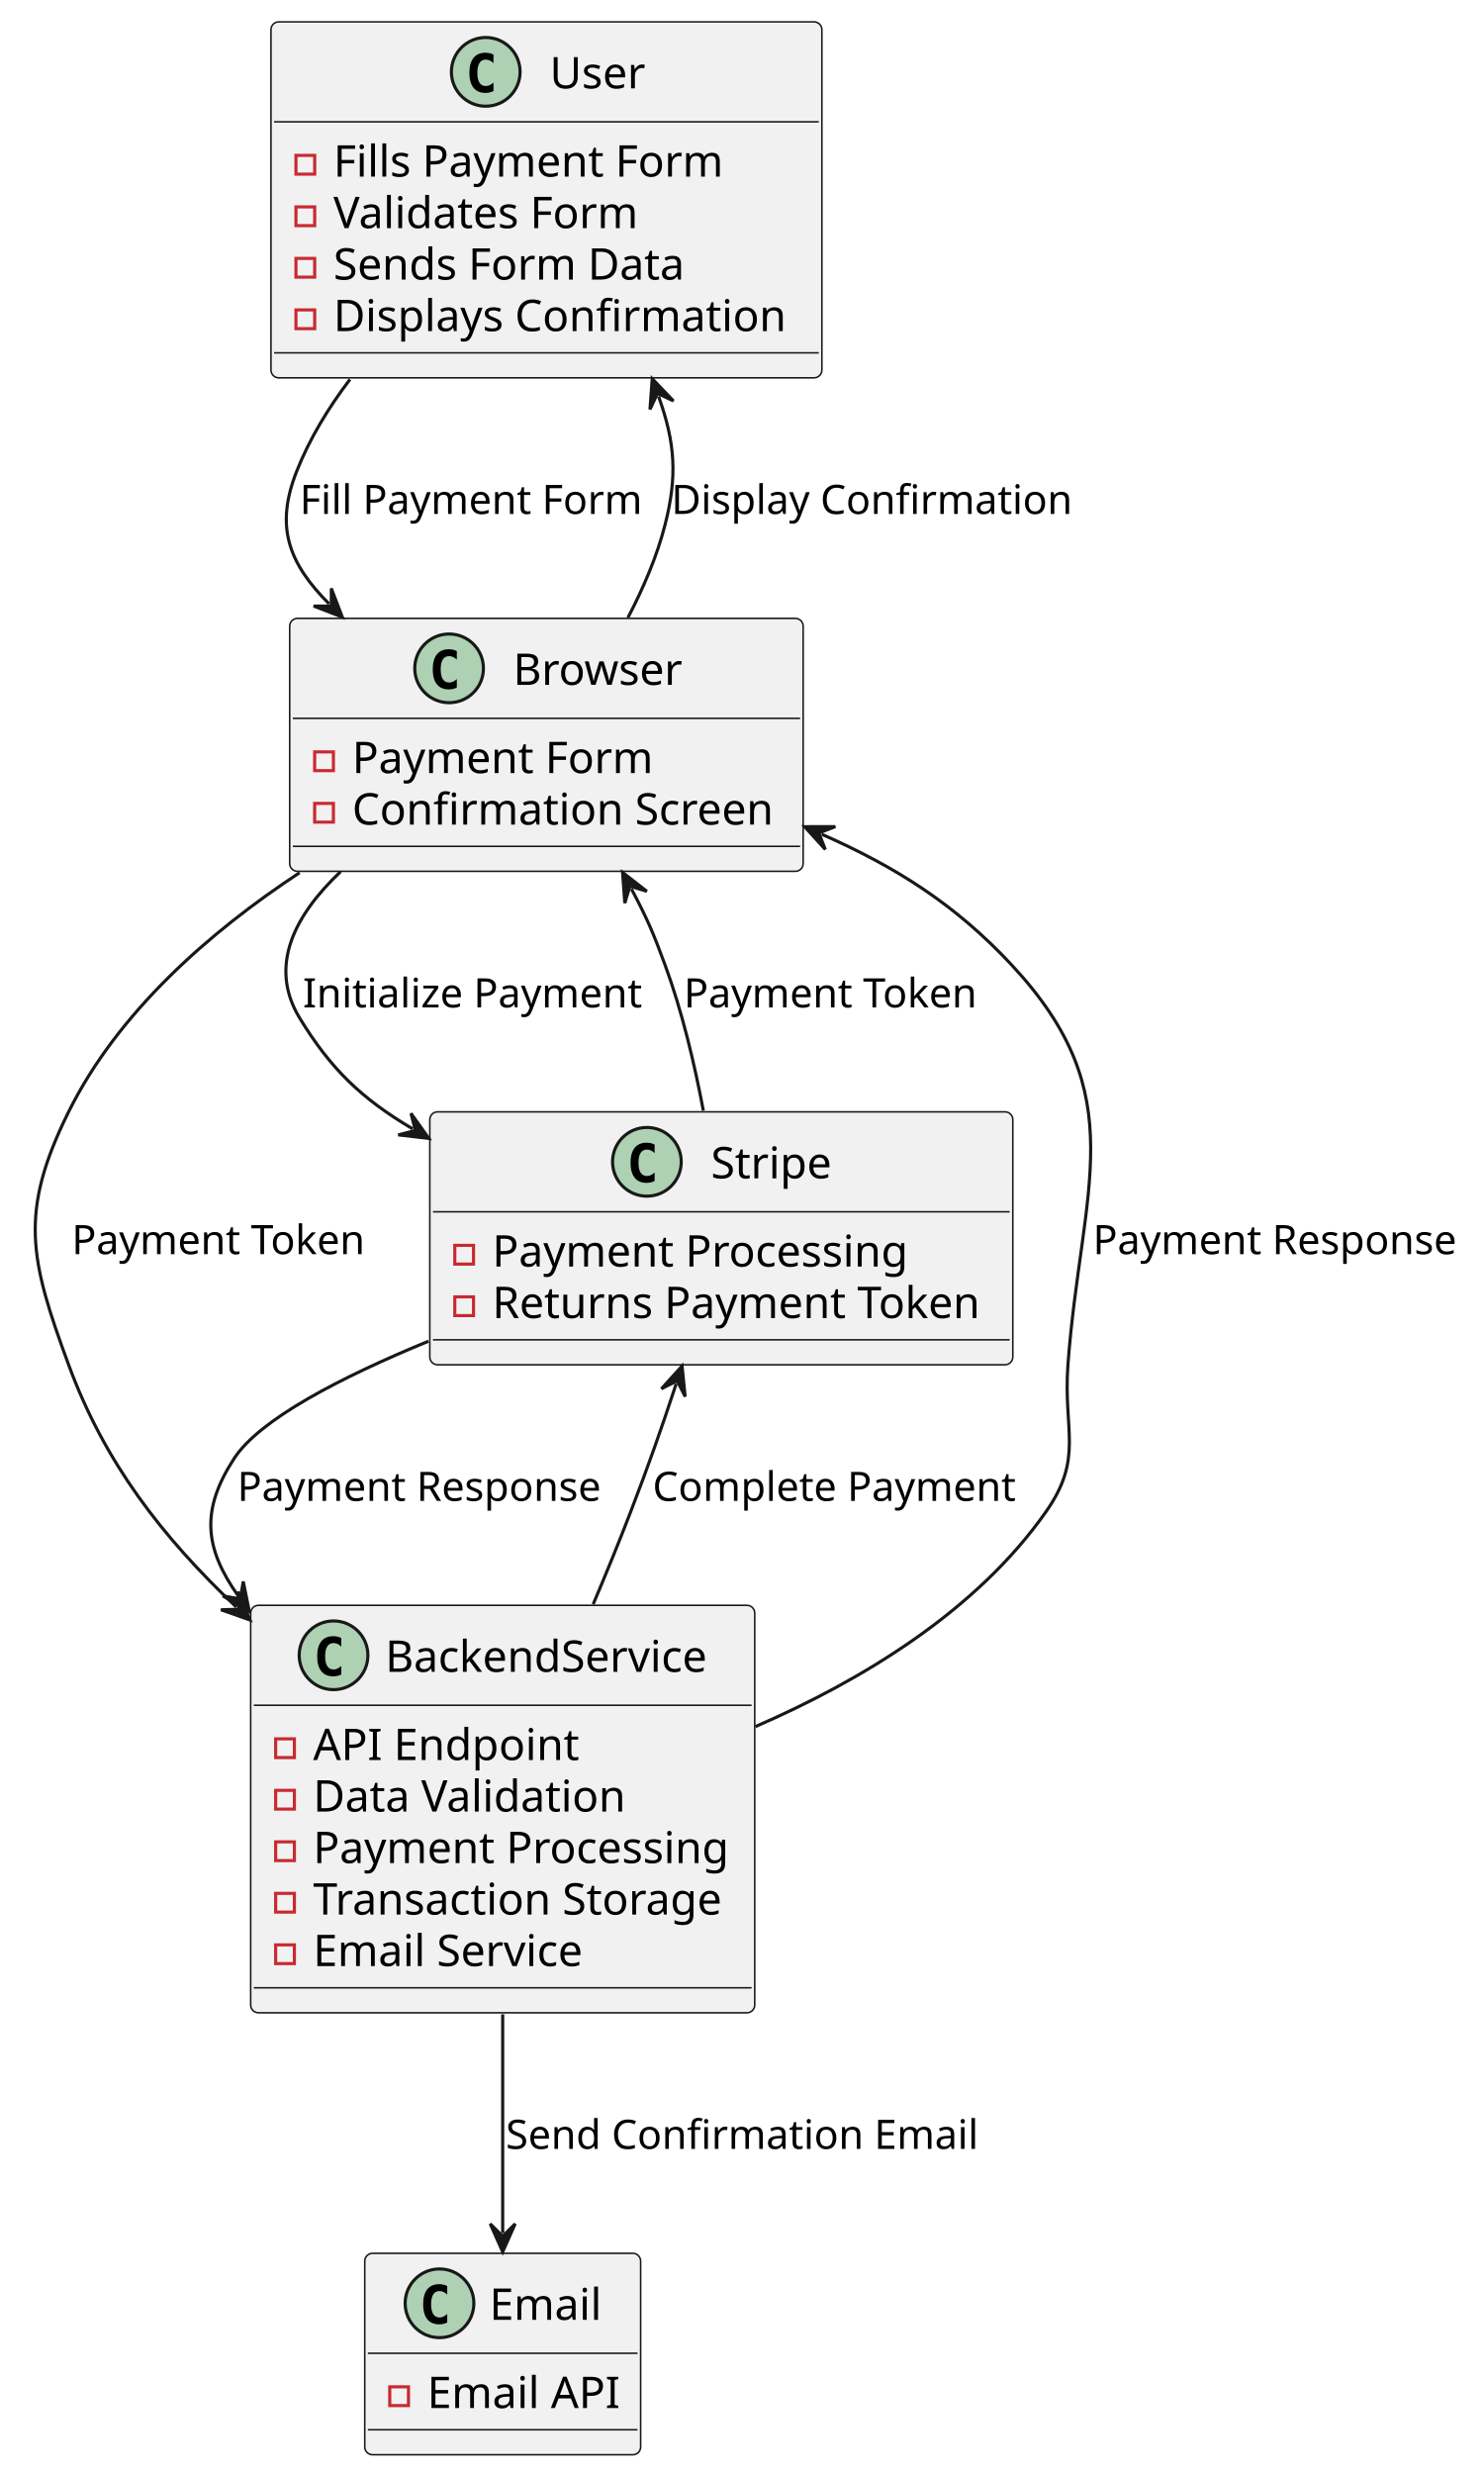
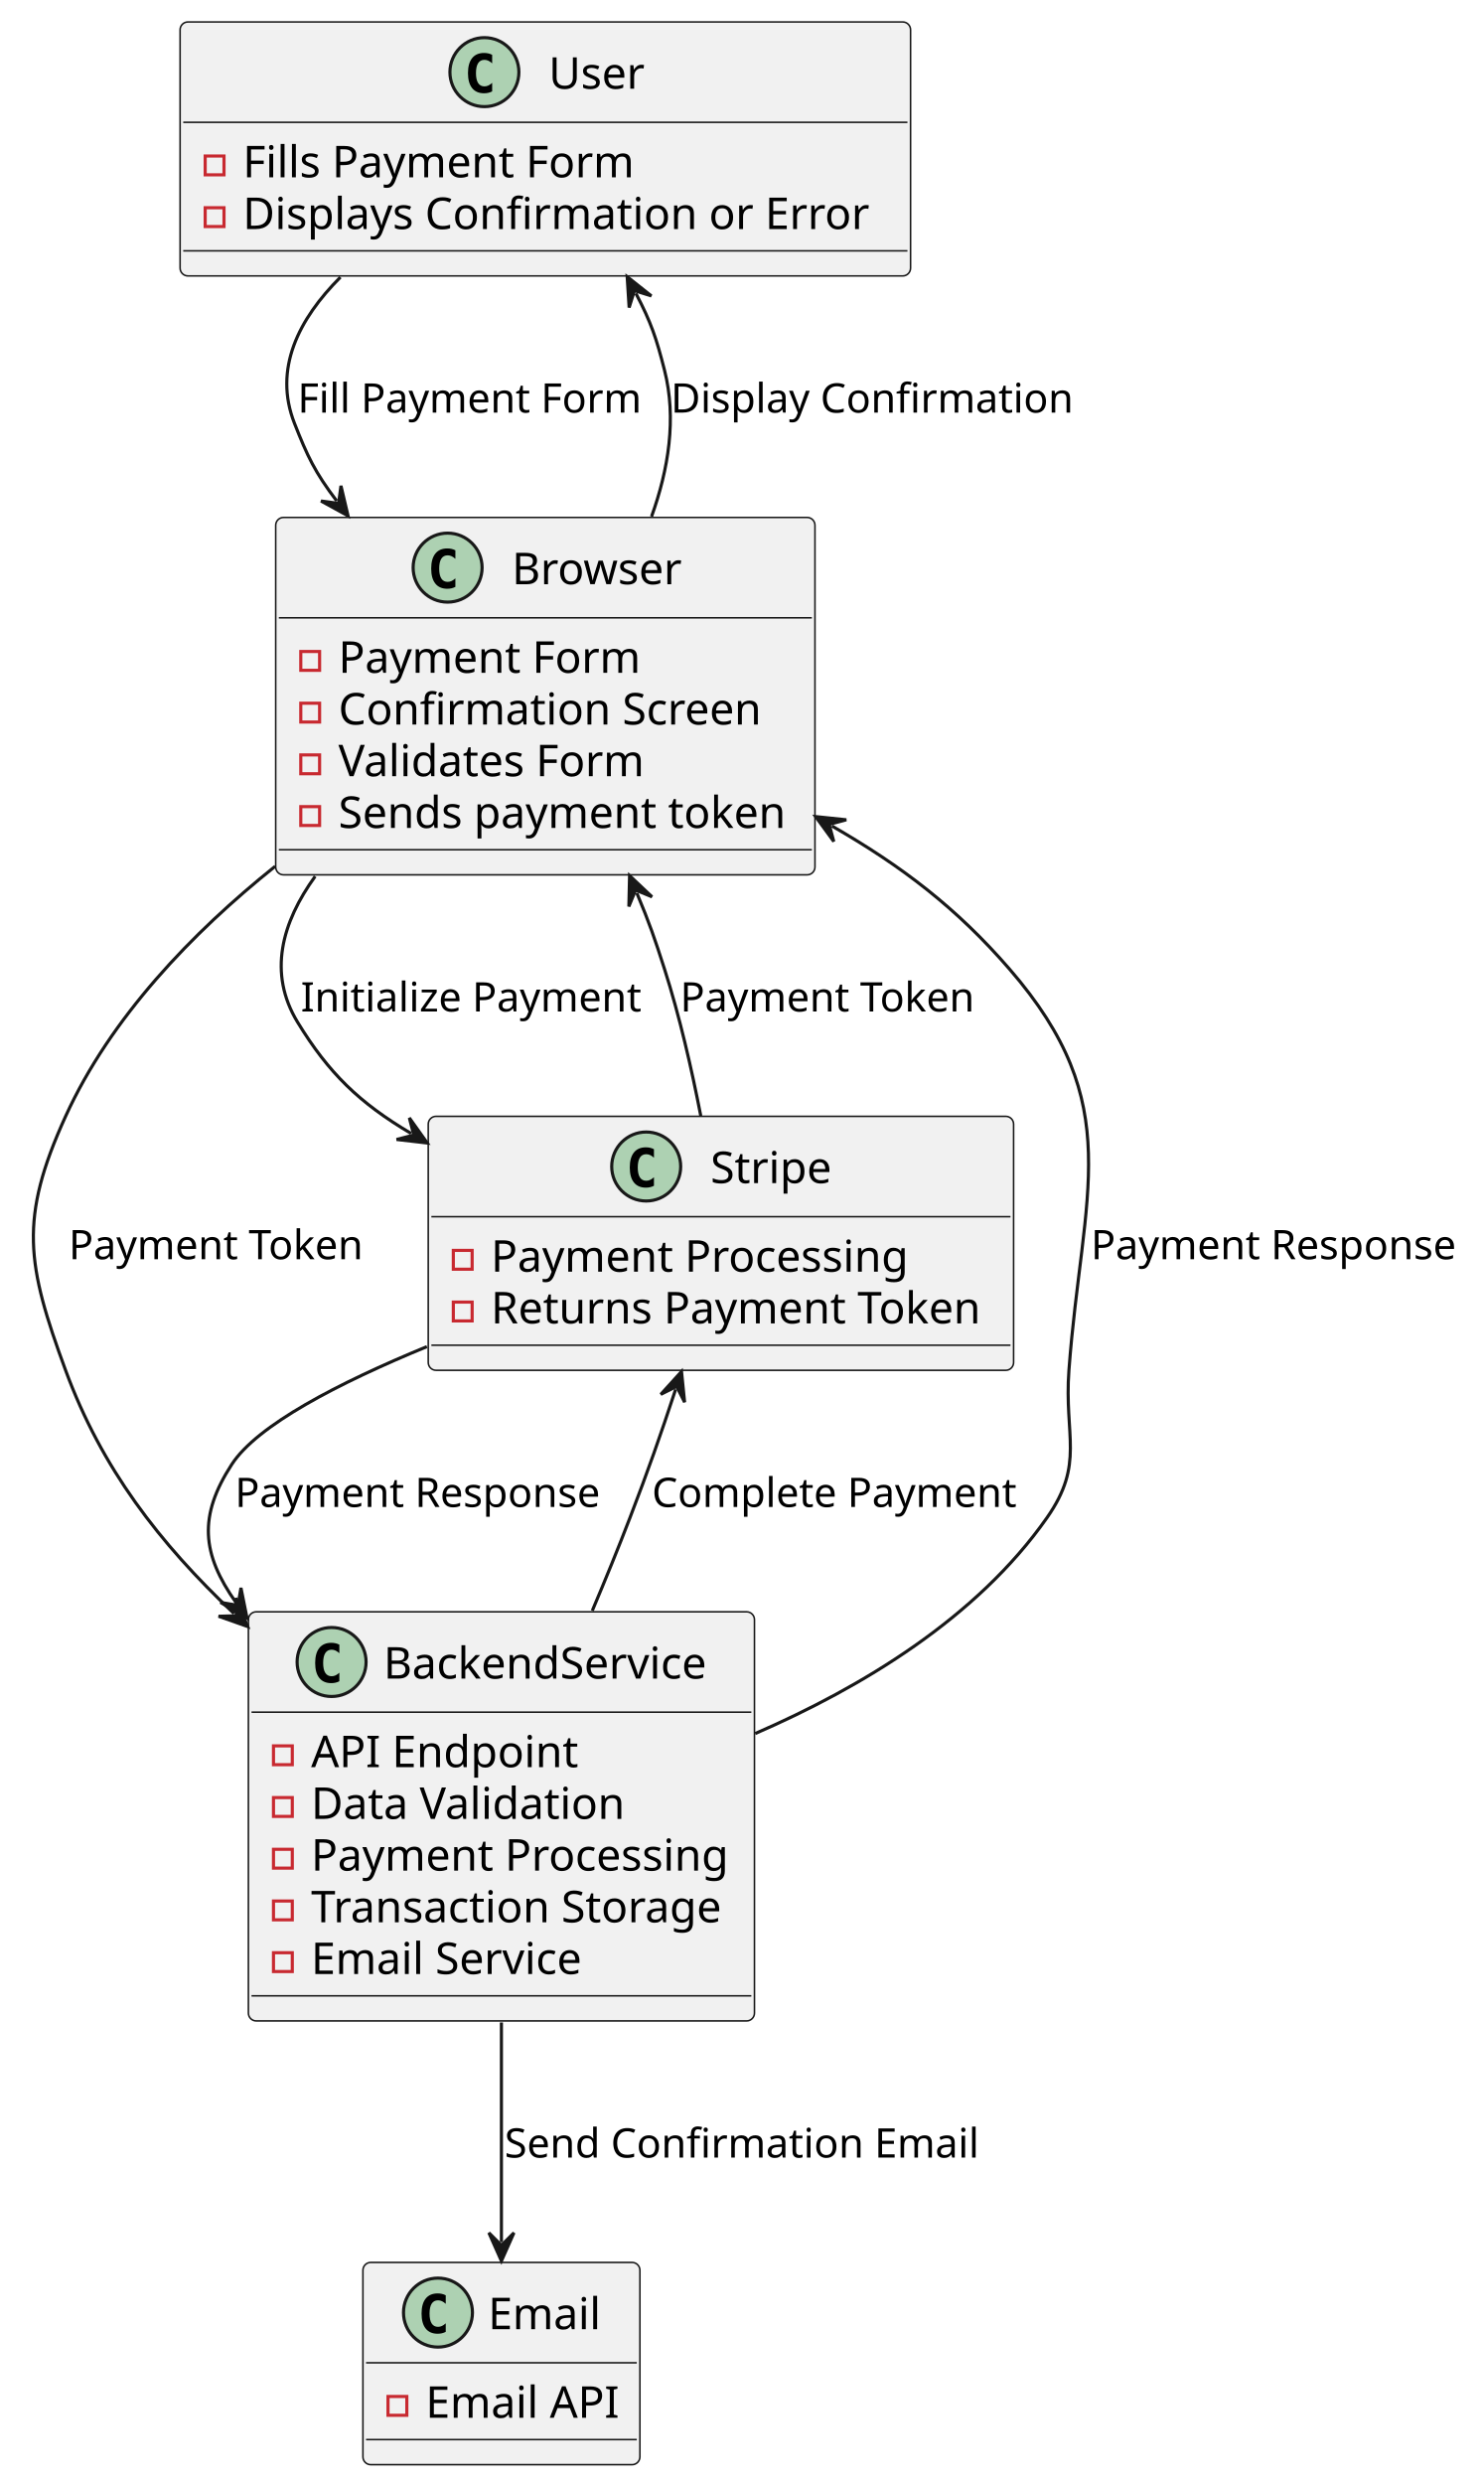
- <svg xmlns="http://www.w3.org/2000/svg" contentStyleType="text/css" height="792px" preserveAspectRatio="none" style="width:475px;height:792px;background:#FFFFFF;" version="1.1" viewBox="0 0 475 792" width="475px" zoomAndPan="magnify">
+ <svg xmlns="http://www.w3.org/2000/svg" contentStyleType="text/css" height="792px" preserveAspectRatio="none" style="width:473px;height:792px;background:#FFFFFF;" version="1.1" viewBox="0 0 473 792" width="473px" zoomAndPan="magnify">
  <defs />
  <g>
    <g id="elem_User">
-       <rect codeLine="4" fill="#F1F1F1" height="113.953" id="User" rx="2.5" ry="2.5" style="stroke:#181818;stroke-width:0.5;" width="176.411" x="86.77" y="7" />
-       <ellipse cx="155.543" cy="23" fill="#ADD1B2" rx="11" ry="11" style="stroke:#181818;stroke-width:1.0;" />
-       <path d="M158.016,29.143 Q157.435,29.442 156.796,29.591 Q156.157,29.741 155.451,29.741 Q152.944,29.741 151.625,28.089 Q150.305,26.437 150.305,23.316 Q150.305,20.186 151.625,18.535 Q152.944,16.883 155.451,16.883 Q156.157,16.883 156.804,17.032 Q157.452,17.182 158.016,17.48 L158.016,20.203 Q157.385,19.622 156.792,19.352 Q156.198,19.082 155.567,19.082 Q154.223,19.082 153.538,20.149 Q152.853,21.216 152.853,23.316 Q152.853,25.408 153.538,26.474 Q154.223,27.541 155.567,27.541 Q156.198,27.541 156.792,27.271 Q157.385,27.002 158.016,26.42 Z " fill="#000000" />
-       <text fill="#000000" font-family="sans-serif" font-size="14" lengthAdjust="spacing" textLength="30.365" x="176.043" y="28.291">User</text>
-       <line style="stroke:#181818;stroke-width:0.5;" x1="87.77" x2="262.181" y1="39" y2="39" />
-       <rect fill="none" height="6" style="stroke:#C82930;stroke-width:1.0;" width="6" x="94.77" y="49.744" />
-       <text fill="#000000" font-family="sans-serif" font-size="14" lengthAdjust="spacing" textLength="128.126" x="106.77" y="56.535">Fills Payment Form</text>
-       <rect fill="none" height="6" style="stroke:#C82930;stroke-width:1.0;" width="6" x="94.77" y="66.232" />
-       <text fill="#000000" font-family="sans-serif" font-size="14" lengthAdjust="spacing" textLength="101.028" x="106.77" y="73.023">Validates Form</text>
-       <rect fill="none" height="6" style="stroke:#C82930;stroke-width:1.0;" width="6" x="94.77" y="82.721" />
-       <text fill="#000000" font-family="sans-serif" font-size="14" lengthAdjust="spacing" textLength="114.926" x="106.77" y="89.512">Sends Form Data</text>
-       <rect fill="none" height="6" style="stroke:#C82930;stroke-width:1.0;" width="6" x="94.77" y="99.209" />
-       <text fill="#000000" font-family="sans-serif" font-size="14" lengthAdjust="spacing" textLength="150.411" x="106.77" y="106">Displays Confirmation</text>
-       <line style="stroke:#181818;stroke-width:0.5;" x1="87.77" x2="262.181" y1="112.953" y2="112.953" />
+       <rect codeLine="4" fill="#F1F1F1" height="80.977" id="User" rx="2.5" ry="2.5" style="stroke:#181818;stroke-width:0.5;" width="232.972" x="57.44" y="7" />
+       <ellipse cx="154.493" cy="23" fill="#ADD1B2" rx="11" ry="11" style="stroke:#181818;stroke-width:1.0;" />
+       <path d="M156.966,29.143 Q156.385,29.442 155.746,29.591 Q155.107,29.741 154.401,29.741 Q151.895,29.741 150.575,28.089 Q149.255,26.437 149.255,23.316 Q149.255,20.186 150.575,18.535 Q151.895,16.883 154.401,16.883 Q155.107,16.883 155.755,17.032 Q156.402,17.182 156.966,17.48 L156.966,20.203 Q156.335,19.622 155.742,19.352 Q155.149,19.082 154.518,19.082 Q153.173,19.082 152.488,20.149 Q151.803,21.216 151.803,23.316 Q151.803,25.408 152.488,26.474 Q153.173,27.541 154.518,27.541 Q155.149,27.541 155.742,27.271 Q156.335,27.002 156.966,26.42 Z " fill="#000000" />
+       <text fill="#000000" font-family="sans-serif" font-size="14" lengthAdjust="spacing" textLength="30.365" x="174.993" y="28.291">User</text>
+       <line style="stroke:#181818;stroke-width:0.5;" x1="58.44" x2="289.412" y1="39" y2="39" />
+       <rect fill="none" height="6" style="stroke:#C82930;stroke-width:1.0;" width="6" x="65.44" y="49.744" />
+       <text fill="#000000" font-family="sans-serif" font-size="14" lengthAdjust="spacing" textLength="128.126" x="77.44" y="56.535">Fills Payment Form</text>
+       <rect fill="none" height="6" style="stroke:#C82930;stroke-width:1.0;" width="6" x="65.44" y="66.232" />
+       <text fill="#000000" font-family="sans-serif" font-size="14" lengthAdjust="spacing" textLength="206.972" x="77.44" y="73.023">Displays Confirmation or Error</text>
+       <line style="stroke:#181818;stroke-width:0.5;" x1="58.44" x2="289.412" y1="79.977" y2="79.977" />
    </g>
    <g id="elem_Browser">
-       <rect codeLine="11" fill="#F1F1F1" height="80.977" id="Browser" rx="2.5" ry="2.5" style="stroke:#181818;stroke-width:0.5;" width="164.428" x="92.76" y="197.96" />
-       <ellipse cx="143.807" cy="213.96" fill="#ADD1B2" rx="11" ry="11" style="stroke:#181818;stroke-width:1.0;" />
-       <path d="M146.28,220.103 Q145.7,220.402 145.06,220.551 Q144.421,220.701 143.716,220.701 Q141.209,220.701 139.889,219.049 Q138.569,217.397 138.569,214.276 Q138.569,211.147 139.889,209.495 Q141.209,207.843 143.716,207.843 Q144.421,207.843 145.069,207.992 Q145.716,208.142 146.28,208.44 L146.28,211.163 Q145.65,210.582 145.056,210.312 Q144.463,210.042 143.832,210.042 Q142.487,210.042 141.802,211.109 Q141.117,212.176 141.117,214.276 Q141.117,216.368 141.802,217.434 Q142.487,218.501 143.832,218.501 Q144.463,218.501 145.056,218.231 Q145.65,217.962 146.28,217.38 Z " fill="#000000" />
-       <text fill="#000000" font-family="sans-serif" font-size="14" lengthAdjust="spacing" textLength="53.833" x="164.307" y="219.251">Browser</text>
-       <line style="stroke:#181818;stroke-width:0.5;" x1="93.76" x2="256.188" y1="229.96" y2="229.96" />
-       <rect fill="none" height="6" style="stroke:#C82930;stroke-width:1.0;" width="6" x="100.76" y="240.704" />
-       <text fill="#000000" font-family="sans-serif" font-size="14" lengthAdjust="spacing" textLength="96.913" x="112.76" y="247.495">Payment Form</text>
-       <rect fill="none" height="6" style="stroke:#C82930;stroke-width:1.0;" width="6" x="100.76" y="257.192" />
-       <text fill="#000000" font-family="sans-serif" font-size="14" lengthAdjust="spacing" textLength="138.428" x="112.76" y="263.983">Confirmation Screen</text>
-       <line style="stroke:#181818;stroke-width:0.5;" x1="93.76" x2="256.188" y1="270.937" y2="270.937" />
+       <rect codeLine="9" fill="#F1F1F1" height="113.953" id="Browser" rx="2.5" ry="2.5" style="stroke:#181818;stroke-width:0.5;" width="171.995" x="87.93" y="164.98" />
+       <ellipse cx="142.761" cy="180.98" fill="#ADD1B2" rx="11" ry="11" style="stroke:#181818;stroke-width:1.0;" />
+       <path d="M145.234,187.123 Q144.653,187.422 144.014,187.571 Q143.375,187.721 142.669,187.721 Q140.162,187.721 138.843,186.069 Q137.523,184.417 137.523,181.296 Q137.523,178.167 138.843,176.515 Q140.162,174.863 142.669,174.863 Q143.375,174.863 144.022,175.012 Q144.67,175.162 145.234,175.46 L145.234,178.183 Q144.603,177.602 144.01,177.332 Q143.416,177.062 142.786,177.062 Q141.441,177.062 140.756,178.129 Q140.071,179.196 140.071,181.296 Q140.071,183.388 140.756,184.454 Q141.441,185.521 142.786,185.521 Q143.416,185.521 144.01,185.251 Q144.603,184.982 145.234,184.4 Z " fill="#000000" />
+       <text fill="#000000" font-family="sans-serif" font-size="14" lengthAdjust="spacing" textLength="53.833" x="163.261" y="186.271">Browser</text>
+       <line style="stroke:#181818;stroke-width:0.5;" x1="88.93" x2="258.925" y1="196.98" y2="196.98" />
+       <rect fill="none" height="6" style="stroke:#C82930;stroke-width:1.0;" width="6" x="95.93" y="207.724" />
+       <text fill="#000000" font-family="sans-serif" font-size="14" lengthAdjust="spacing" textLength="96.913" x="107.93" y="214.515">Payment Form</text>
+       <rect fill="none" height="6" style="stroke:#C82930;stroke-width:1.0;" width="6" x="95.93" y="224.212" />
+       <text fill="#000000" font-family="sans-serif" font-size="14" lengthAdjust="spacing" textLength="138.428" x="107.93" y="231.003">Confirmation Screen</text>
+       <rect fill="none" height="6" style="stroke:#C82930;stroke-width:1.0;" width="6" x="95.93" y="240.701" />
+       <text fill="#000000" font-family="sans-serif" font-size="14" lengthAdjust="spacing" textLength="101.028" x="107.93" y="247.492">Validates Form</text>
+       <rect fill="none" height="6" style="stroke:#C82930;stroke-width:1.0;" width="6" x="95.93" y="257.189" />
+       <text fill="#000000" font-family="sans-serif" font-size="14" lengthAdjust="spacing" textLength="145.995" x="107.93" y="263.98">Sends payment token</text>
+       <line style="stroke:#181818;stroke-width:0.5;" x1="88.93" x2="258.925" y1="270.933" y2="270.933" />
    </g>
    <g id="elem_BackendService">
-       <rect codeLine="16" fill="#F1F1F1" height="130.441" id="BackendService" rx="2.5" ry="2.5" style="stroke:#181818;stroke-width:0.5;" width="161.406" x="80.27" y="513.91" />
-       <ellipse cx="106.806" cy="529.91" fill="#ADD1B2" rx="11" ry="11" style="stroke:#181818;stroke-width:1.0;" />
-       <path d="M109.28,536.053 Q108.699,536.352 108.059,536.501 Q107.42,536.651 106.715,536.651 Q104.208,536.651 102.888,534.999 Q101.568,533.347 101.568,530.226 Q101.568,527.096 102.888,525.445 Q104.208,523.793 106.715,523.793 Q107.42,523.793 108.068,523.942 Q108.715,524.092 109.28,524.39 L109.28,527.113 Q108.649,526.532 108.055,526.262 Q107.462,525.992 106.831,525.992 Q105.486,525.992 104.801,527.059 Q104.117,528.126 104.117,530.226 Q104.117,532.318 104.801,533.384 Q105.486,534.451 106.831,534.451 Q107.462,534.451 108.055,534.181 Q108.649,533.912 109.28,533.33 Z " fill="#000000" />
-       <text fill="#000000" font-family="sans-serif" font-size="14" lengthAdjust="spacing" textLength="103.769" x="123.37" y="535.201">BackendService</text>
-       <line style="stroke:#181818;stroke-width:0.5;" x1="81.27" x2="240.676" y1="545.91" y2="545.91" />
-       <rect fill="none" height="6" style="stroke:#C82930;stroke-width:1.0;" width="6" x="88.27" y="556.654" />
-       <text fill="#000000" font-family="sans-serif" font-size="14" lengthAdjust="spacing" textLength="86.331" x="100.27" y="563.445">API Endpoint</text>
-       <rect fill="none" height="6" style="stroke:#C82930;stroke-width:1.0;" width="6" x="88.27" y="573.142" />
-       <text fill="#000000" font-family="sans-serif" font-size="14" lengthAdjust="spacing" textLength="103.708" x="100.27" y="579.933">Data Validation</text>
-       <rect fill="none" height="6" style="stroke:#C82930;stroke-width:1.0;" width="6" x="88.27" y="589.631" />
-       <text fill="#000000" font-family="sans-serif" font-size="14" lengthAdjust="spacing" textLength="134.784" x="100.27" y="596.422">Payment Processing</text>
-       <rect fill="none" height="6" style="stroke:#C82930;stroke-width:1.0;" width="6" x="88.27" y="606.119" />
-       <text fill="#000000" font-family="sans-serif" font-size="14" lengthAdjust="spacing" textLength="135.406" x="100.27" y="612.91">Transaction Storage</text>
-       <rect fill="none" height="6" style="stroke:#C82930;stroke-width:1.0;" width="6" x="88.27" y="622.607" />
-       <text fill="#000000" font-family="sans-serif" font-size="14" lengthAdjust="spacing" textLength="88.245" x="100.27" y="629.398">Email Service</text>
-       <line style="stroke:#181818;stroke-width:0.5;" x1="81.27" x2="240.676" y1="636.351" y2="636.351" />
+       <rect codeLine="16" fill="#F1F1F1" height="130.441" id="BackendService" rx="2.5" ry="2.5" style="stroke:#181818;stroke-width:0.5;" width="161.406" x="79.22" y="513.91" />
+       <ellipse cx="105.757" cy="529.91" fill="#ADD1B2" rx="11" ry="11" style="stroke:#181818;stroke-width:1.0;" />
+       <path d="M108.23,536.053 Q107.649,536.352 107.01,536.501 Q106.37,536.651 105.665,536.651 Q103.158,536.651 101.838,534.999 Q100.518,533.347 100.518,530.226 Q100.518,527.096 101.838,525.445 Q103.158,523.793 105.665,523.793 Q106.37,523.793 107.018,523.942 Q107.665,524.092 108.23,524.39 L108.23,527.113 Q107.599,526.532 107.005,526.262 Q106.412,525.992 105.781,525.992 Q104.436,525.992 103.751,527.059 Q103.067,528.126 103.067,530.226 Q103.067,532.318 103.751,533.384 Q104.436,534.451 105.781,534.451 Q106.412,534.451 107.005,534.181 Q107.599,533.912 108.23,533.33 Z " fill="#000000" />
+       <text fill="#000000" font-family="sans-serif" font-size="14" lengthAdjust="spacing" textLength="103.769" x="122.32" y="535.201">BackendService</text>
+       <line style="stroke:#181818;stroke-width:0.5;" x1="80.22" x2="239.626" y1="545.91" y2="545.91" />
+       <rect fill="none" height="6" style="stroke:#C82930;stroke-width:1.0;" width="6" x="87.22" y="556.654" />
+       <text fill="#000000" font-family="sans-serif" font-size="14" lengthAdjust="spacing" textLength="86.331" x="99.22" y="563.445">API Endpoint</text>
+       <rect fill="none" height="6" style="stroke:#C82930;stroke-width:1.0;" width="6" x="87.22" y="573.142" />
+       <text fill="#000000" font-family="sans-serif" font-size="14" lengthAdjust="spacing" textLength="103.708" x="99.22" y="579.933">Data Validation</text>
+       <rect fill="none" height="6" style="stroke:#C82930;stroke-width:1.0;" width="6" x="87.22" y="589.631" />
+       <text fill="#000000" font-family="sans-serif" font-size="14" lengthAdjust="spacing" textLength="134.784" x="99.22" y="596.422">Payment Processing</text>
+       <rect fill="none" height="6" style="stroke:#C82930;stroke-width:1.0;" width="6" x="87.22" y="606.119" />
+       <text fill="#000000" font-family="sans-serif" font-size="14" lengthAdjust="spacing" textLength="135.406" x="99.22" y="612.91">Transaction Storage</text>
+       <rect fill="none" height="6" style="stroke:#C82930;stroke-width:1.0;" width="6" x="87.22" y="622.607" />
+       <text fill="#000000" font-family="sans-serif" font-size="14" lengthAdjust="spacing" textLength="88.245" x="99.22" y="629.398">Email Service</text>
+       <line style="stroke:#181818;stroke-width:0.5;" x1="80.22" x2="239.626" y1="636.351" y2="636.351" />
    </g>
    <g id="elem_Stripe">
-       <rect codeLine="24" fill="#F1F1F1" height="80.977" id="Stripe" rx="2.5" ry="2.5" style="stroke:#181818;stroke-width:0.5;" width="186.692" x="137.63" y="355.93" />
-       <ellipse cx="207.145" cy="371.93" fill="#ADD1B2" rx="11" ry="11" style="stroke:#181818;stroke-width:1.0;" />
-       <path d="M209.618,378.073 Q209.037,378.372 208.398,378.521 Q207.758,378.671 207.053,378.671 Q204.546,378.671 203.226,377.019 Q201.906,375.367 201.906,372.246 Q201.906,369.116 203.226,367.465 Q204.546,365.813 207.053,365.813 Q207.758,365.813 208.406,365.962 Q209.053,366.112 209.618,366.411 L209.618,369.133 Q208.987,368.552 208.393,368.282 Q207.8,368.012 207.169,368.012 Q205.824,368.012 205.139,369.079 Q204.455,370.146 204.455,372.246 Q204.455,374.338 205.139,375.404 Q205.824,376.471 207.169,376.471 Q207.8,376.471 208.393,376.201 Q208.987,375.932 209.618,375.35 Z " fill="#000000" />
-       <text fill="#000000" font-family="sans-serif" font-size="14" lengthAdjust="spacing" textLength="39.163" x="227.645" y="377.221">Stripe</text>
-       <line style="stroke:#181818;stroke-width:0.5;" x1="138.63" x2="323.322" y1="387.93" y2="387.93" />
-       <rect fill="none" height="6" style="stroke:#C82930;stroke-width:1.0;" width="6" x="145.63" y="398.674" />
-       <text fill="#000000" font-family="sans-serif" font-size="14" lengthAdjust="spacing" textLength="134.784" x="157.63" y="405.465">Payment Processing</text>
-       <rect fill="none" height="6" style="stroke:#C82930;stroke-width:1.0;" width="6" x="145.63" y="415.162" />
-       <text fill="#000000" font-family="sans-serif" font-size="14" lengthAdjust="spacing" textLength="160.692" x="157.63" y="421.953">Returns Payment Token</text>
-       <line style="stroke:#181818;stroke-width:0.5;" x1="138.63" x2="323.322" y1="428.907" y2="428.907" />
+       <rect codeLine="24" fill="#F1F1F1" height="80.977" id="Stripe" rx="2.5" ry="2.5" style="stroke:#181818;stroke-width:0.5;" width="186.692" x="136.58" y="355.93" />
+       <ellipse cx="206.095" cy="371.93" fill="#ADD1B2" rx="11" ry="11" style="stroke:#181818;stroke-width:1.0;" />
+       <path d="M208.568,378.073 Q207.987,378.372 207.348,378.521 Q206.708,378.671 206.003,378.671 Q203.496,378.671 202.176,377.019 Q200.856,375.367 200.856,372.246 Q200.856,369.116 202.176,367.465 Q203.496,365.813 206.003,365.813 Q206.708,365.813 207.356,365.962 Q208.003,366.112 208.568,366.411 L208.568,369.133 Q207.937,368.552 207.343,368.282 Q206.75,368.012 206.119,368.012 Q204.774,368.012 204.089,369.079 Q203.405,370.146 203.405,372.246 Q203.405,374.338 204.089,375.404 Q204.774,376.471 206.119,376.471 Q206.75,376.471 207.343,376.201 Q207.937,375.932 208.568,375.35 Z " fill="#000000" />
+       <text fill="#000000" font-family="sans-serif" font-size="14" lengthAdjust="spacing" textLength="39.163" x="226.595" y="377.221">Stripe</text>
+       <line style="stroke:#181818;stroke-width:0.5;" x1="137.58" x2="322.272" y1="387.93" y2="387.93" />
+       <rect fill="none" height="6" style="stroke:#C82930;stroke-width:1.0;" width="6" x="144.58" y="398.674" />
+       <text fill="#000000" font-family="sans-serif" font-size="14" lengthAdjust="spacing" textLength="134.784" x="156.58" y="405.465">Payment Processing</text>
+       <rect fill="none" height="6" style="stroke:#C82930;stroke-width:1.0;" width="6" x="144.58" y="415.162" />
+       <text fill="#000000" font-family="sans-serif" font-size="14" lengthAdjust="spacing" textLength="160.692" x="156.58" y="421.953">Returns Payment Token</text>
+       <line style="stroke:#181818;stroke-width:0.5;" x1="137.58" x2="322.272" y1="428.907" y2="428.907" />
    </g>
    <g id="elem_Email">
-       <rect codeLine="29" fill="#F1F1F1" height="64.488" id="Email" rx="2.5" ry="2.5" style="stroke:#181818;stroke-width:0.5;" width="88.344" x="116.8" y="721.35" />
-       <ellipse cx="140.737" cy="737.35" fill="#ADD1B2" rx="11" ry="11" style="stroke:#181818;stroke-width:1.0;" />
-       <path d="M143.21,743.493 Q142.629,743.792 141.99,743.941 Q141.351,744.091 140.645,744.091 Q138.138,744.091 136.819,742.439 Q135.499,740.787 135.499,737.666 Q135.499,734.537 136.819,732.885 Q138.138,731.233 140.645,731.233 Q141.351,731.233 141.998,731.382 Q142.646,731.532 143.21,731.831 L143.21,734.553 Q142.579,733.972 141.986,733.702 Q141.392,733.433 140.762,733.433 Q139.417,733.433 138.732,734.499 Q138.047,735.566 138.047,737.666 Q138.047,739.758 138.732,740.824 Q139.417,741.891 140.762,741.891 Q141.392,741.891 141.986,741.621 Q142.579,741.351 143.21,740.77 Z " fill="#000000" />
-       <text fill="#000000" font-family="sans-serif" font-size="14" lengthAdjust="spacing" textLength="36.483" x="156.723" y="742.641">Email</text>
-       <line style="stroke:#181818;stroke-width:0.5;" x1="117.8" x2="204.144" y1="753.35" y2="753.35" />
-       <rect fill="none" height="6" style="stroke:#C82930;stroke-width:1.0;" width="6" x="124.8" y="764.094" />
-       <text fill="#000000" font-family="sans-serif" font-size="14" lengthAdjust="spacing" textLength="62.344" x="136.8" y="770.885">Email API</text>
-       <line style="stroke:#181818;stroke-width:0.5;" x1="117.8" x2="204.144" y1="777.838" y2="777.838" />
+       <rect codeLine="29" fill="#F1F1F1" height="64.488" id="Email" rx="2.5" ry="2.5" style="stroke:#181818;stroke-width:0.5;" width="88.344" x="115.75" y="721.35" />
+       <ellipse cx="139.687" cy="737.35" fill="#ADD1B2" rx="11" ry="11" style="stroke:#181818;stroke-width:1.0;" />
+       <path d="M142.16,743.493 Q141.579,743.792 140.94,743.941 Q140.301,744.091 139.595,744.091 Q137.089,744.091 135.769,742.439 Q134.449,740.787 134.449,737.666 Q134.449,734.537 135.769,732.885 Q137.089,731.233 139.595,731.233 Q140.301,731.233 140.948,731.382 Q141.596,731.532 142.16,731.831 L142.16,734.553 Q141.529,733.972 140.936,733.702 Q140.342,733.433 139.712,733.433 Q138.367,733.433 137.682,734.499 Q136.997,735.566 136.997,737.666 Q136.997,739.758 137.682,740.824 Q138.367,741.891 139.712,741.891 Q140.342,741.891 140.936,741.621 Q141.529,741.351 142.16,740.77 Z " fill="#000000" />
+       <text fill="#000000" font-family="sans-serif" font-size="14" lengthAdjust="spacing" textLength="36.483" x="155.673" y="742.641">Email</text>
+       <line style="stroke:#181818;stroke-width:0.5;" x1="116.75" x2="203.094" y1="753.35" y2="753.35" />
+       <rect fill="none" height="6" style="stroke:#C82930;stroke-width:1.0;" width="6" x="123.75" y="764.094" />
+       <text fill="#000000" font-family="sans-serif" font-size="14" lengthAdjust="spacing" textLength="62.344" x="135.75" y="770.885">Email API</text>
+       <line style="stroke:#181818;stroke-width:0.5;" x1="116.75" x2="203.094" y1="777.838" y2="777.838" />
    </g>
    <g id="link_User_Browser">
-       <path codeLine="33" d="M112.06,121.46 C105.11,130.6 99.08,140.52 94.97,150.96 C88.16,168.28 92.062,179.963 105.382,193.313 " fill="none" id="User-to-Browser" style="stroke:#181818;stroke-width:1.0;" />
-       <polygon fill="#181818" points="109.62,197.56,106.095,188.364,106.088,194.02,100.432,194.014,109.62,197.56" style="stroke:#181818;stroke-width:1.0;" />
-       <text fill="#000000" font-family="sans-serif" font-size="13" lengthAdjust="spacing" textLength="112.347" x="95.97" y="164.528">Fill Payment Form</text>
+       <path codeLine="33" d="M108.57,88.38 C95.25,101.72 87.11,117.66 93.92,134.98 C98.03,145.42 100.428,150.564 107.378,159.704 " fill="none" id="User-to-Browser" style="stroke:#181818;stroke-width:1.0;" />
+       <polygon fill="#181818" points="111.01,164.48,108.746,154.895,107.984,160.5,102.378,159.737,111.01,164.48" style="stroke:#181818;stroke-width:1.0;" />
+       <text fill="#000000" font-family="sans-serif" font-size="13" lengthAdjust="spacing" textLength="112.347" x="94.92" y="131.548">Fill Payment Form</text>
    </g>
    <g id="link_Browser_User">
-       <path codeLine="40" d="M201.08,197.71 C205.99,188.32 210.39,178.08 212.97,167.96 C216.91,152.54 216.27,141.876 210.88,126.886 " fill="none" id="Browser-to-User" style="stroke:#181818;stroke-width:1.0;" />
-       <polygon fill="#181818" points="208.85,121.24,208.131,131.063,210.542,125.945,215.659,128.356,208.85,121.24" style="stroke:#181818;stroke-width:1.0;" />
-       <text fill="#000000" font-family="sans-serif" font-size="13" lengthAdjust="spacing" textLength="133.041" x="214.97" y="164.528">Display Confirmation</text>
+       <path codeLine="40" d="M207.8,164.7 C213.19,149.71 215.86,133.4 211.92,117.98 C209.34,107.86 207.72,102.937 202.81,93.547 " fill="none" id="Browser-to-User" style="stroke:#181818;stroke-width:1.0;" />
+       <polygon fill="#181818" points="200.03,88.23,200.656,98.059,202.347,92.661,207.745,94.352,200.03,88.23" style="stroke:#181818;stroke-width:1.0;" />
+       <text fill="#000000" font-family="sans-serif" font-size="13" lengthAdjust="spacing" textLength="133.041" x="213.92" y="131.548">Display Confirmation</text>
    </g>
    <g id="link_Browser_Stripe">
-       <path codeLine="34" d="M109.06,279.04 C94.38,292.94 85.81,309.27 95.97,325.93 C105.86,342.14 115.694,351.669 132.154,361.389 " fill="none" id="Browser-to-Stripe" style="stroke:#181818;stroke-width:1.0;" />
-       <polygon fill="#181818" points="137.32,364.44,131.604,356.419,133.015,361.898,127.536,363.308,137.32,364.44" style="stroke:#181818;stroke-width:1.0;" />
-       <text fill="#000000" font-family="sans-serif" font-size="13" lengthAdjust="spacing" textLength="111.16" x="96.97" y="322.498">Initialize Payment</text>
+       <path codeLine="34" d="M100.52,279.41 C89.89,294.12 85.36,310.26 94.92,325.93 C104.81,342.14 114.644,351.669 131.104,361.389 " fill="none" id="Browser-to-Stripe" style="stroke:#181818;stroke-width:1.0;" />
+       <polygon fill="#181818" points="136.27,364.44,130.554,356.419,131.965,361.898,126.486,363.308,136.27,364.44" style="stroke:#181818;stroke-width:1.0;" />
+       <text fill="#000000" font-family="sans-serif" font-size="13" lengthAdjust="spacing" textLength="111.16" x="95.92" y="322.498">Initialize Payment</text>
    </g>
    <g id="link_Stripe_Browser">
-       <path codeLine="35" d="M225.22,355.56 C222.41,340.65 218.43,323.76 212.97,308.93 C209.32,299 207.248,294.042 202.188,284.572 " fill="none" id="Stripe-to-Browser" style="stroke:#181818;stroke-width:1.0;" />
-       <polygon fill="#181818" points="199.36,279.28,200.073,289.103,201.716,283.69,207.129,285.333,199.36,279.28" style="stroke:#181818;stroke-width:1.0;" />
-       <text fill="#000000" font-family="sans-serif" font-size="13" lengthAdjust="spacing" textLength="96.694" x="218.97" y="322.498">Payment Token</text>
+       <path codeLine="35" d="M223.5,355.79 C220.61,340.91 216.75,323.97 211.92,308.93 C208.78,299.14 207.193,294.506 203.103,284.716 " fill="none" id="Stripe-to-Browser" style="stroke:#181818;stroke-width:1.0;" />
+       <polygon fill="#181818" points="200.79,279.18,200.569,289.026,202.717,283.794,207.95,285.942,200.79,279.18" style="stroke:#181818;stroke-width:1.0;" />
+       <text fill="#000000" font-family="sans-serif" font-size="13" lengthAdjust="spacing" textLength="96.694" x="216.92" y="322.498">Payment Token</text>
    </g>
    <g id="link_Browser_BackendService">
-       <path codeLine="36" d="M95.93,279.37 C67.16,298.32 37.83,323.93 21.97,355.93 C6,388.18 9.55,403.13 21.97,436.91 C33.5,468.23 51.881,491.967 75.691,514.487 " fill="none" id="Browser-to-BackendService" style="stroke:#181818;stroke-width:1.0;" />
-       <polygon fill="#181818" points="80.05,518.61,76.26,509.52,76.417,515.174,70.763,515.332,80.05,518.61" style="stroke:#181818;stroke-width:1.0;" />
-       <text fill="#000000" font-family="sans-serif" font-size="13" lengthAdjust="spacing" textLength="96.694" x="22.97" y="401.488">Payment Token</text>
+       <path codeLine="36" d="M87.77,276.21 C61.26,297.43 35.3,324.39 20.92,355.93 C6,388.68 8.5,403.13 20.92,436.91 C32.45,468.23 50.831,491.967 74.641,514.487 " fill="none" id="Browser-to-BackendService" style="stroke:#181818;stroke-width:1.0;" />
+       <polygon fill="#181818" points="79,518.61,75.21,509.52,75.367,515.174,69.713,515.332,79,518.61" style="stroke:#181818;stroke-width:1.0;" />
+       <text fill="#000000" font-family="sans-serif" font-size="13" lengthAdjust="spacing" textLength="96.694" x="21.92" y="401.488">Payment Token</text>
    </g>
    <g id="link_BackendService_Browser">
-       <path codeLine="39" d="M241.9,552.73 C275.86,537.98 312.6,515.84 334.97,483.91 C347.09,466.61 340.41,457.97 341.97,436.91 C346.22,379.63 363.13,350.96 323.97,308.93 C305.98,289.62 287.018,277.615 263.138,267.065 " fill="none" id="BackendService-to-Browser" style="stroke:#181818;stroke-width:1.0;" />
-       <polygon fill="#181818" points="257.65,264.64,264.266,271.936,262.224,266.661,267.499,264.618,257.65,264.64" style="stroke:#181818;stroke-width:1.0;" />
-       <text fill="#000000" font-family="sans-serif" font-size="13" lengthAdjust="spacing" textLength="117.774" x="349.97" y="401.488">Payment Response</text>
+       <path codeLine="39" d="M240.85,552.73 C274.81,537.98 311.55,515.84 333.92,483.91 C346.04,466.61 339.36,457.97 340.92,436.91 C345.17,379.57 359.59,352.38 321.92,308.93 C304.99,289.4 287.671,276.212 265.321,263.352 " fill="none" id="BackendService-to-Browser" style="stroke:#181818;stroke-width:1.0;" />
+       <polygon fill="#181818" points="260.12,260.36,265.926,268.316,264.454,262.854,269.916,261.382,260.12,260.36" style="stroke:#181818;stroke-width:1.0;" />
+       <text fill="#000000" font-family="sans-serif" font-size="13" lengthAdjust="spacing" textLength="117.774" x="347.92" y="401.488">Payment Response</text>
    </g>
    <g id="link_BackendService_Stripe">
-       <path codeLine="37" d="M189.95,513.56 C194.13,503.69 198.26,493.57 201.97,483.91 C207.77,468.83 211.672,457.739 216.532,442.989 " fill="none" id="BackendService-to-Stripe" style="stroke:#181818;stroke-width:1.0;" />
-       <polygon fill="#181818" points="218.41,437.29,211.794,444.586,216.845,442.039,219.393,447.09,218.41,437.29" style="stroke:#181818;stroke-width:1.0;" />
-       <text fill="#000000" font-family="sans-serif" font-size="13" lengthAdjust="spacing" textLength="117.984" x="208.97" y="480.478">Complete Payment</text>
+       <path codeLine="37" d="M188.9,513.56 C193.08,503.69 197.21,493.57 200.92,483.91 C206.72,468.83 210.622,457.739 215.482,442.989 " fill="none" id="BackendService-to-Stripe" style="stroke:#181818;stroke-width:1.0;" />
+       <polygon fill="#181818" points="217.36,437.29,210.744,444.586,215.795,442.039,218.343,447.09,217.36,437.29" style="stroke:#181818;stroke-width:1.0;" />
+       <text fill="#000000" font-family="sans-serif" font-size="13" lengthAdjust="spacing" textLength="117.984" x="207.92" y="480.478">Complete Payment</text>
    </g>
    <g id="link_Stripe_BackendService">
-       <path codeLine="38" d="M137.2,429.36 C108.87,441.02 83.09,454.41 74.97,466.91 C64.34,483.29 65.279,495.396 76.37,511.036 " fill="none" id="Stripe-to-BackendService" style="stroke:#181818;stroke-width:1.0;" />
-       <polygon fill="#181818" points="79.84,515.93,77.897,506.275,76.948,511.851,71.371,510.902,79.84,515.93" style="stroke:#181818;stroke-width:1.0;" />
-       <text fill="#000000" font-family="sans-serif" font-size="13" lengthAdjust="spacing" textLength="117.774" x="75.97" y="480.478">Payment Response</text>
+       <path codeLine="38" d="M136.15,429.36 C107.82,441.02 82.04,454.41 73.92,466.91 C63.29,483.29 64.23,495.396 75.32,511.036 " fill="none" id="Stripe-to-BackendService" style="stroke:#181818;stroke-width:1.0;" />
+       <polygon fill="#181818" points="78.79,515.93,76.847,506.275,75.898,511.851,70.321,510.902,78.79,515.93" style="stroke:#181818;stroke-width:1.0;" />
+       <text fill="#000000" font-family="sans-serif" font-size="13" lengthAdjust="spacing" textLength="117.774" x="74.92" y="480.478">Payment Response</text>
    </g>
    <g id="link_BackendService_Email">
-       <path codeLine="41" d="M160.97,644.84 C160.97,670.84 160.97,693.63 160.97,714.9 " fill="none" id="BackendService-to-Email" style="stroke:#181818;stroke-width:1.0;" />
-       <polygon fill="#181818" points="160.97,720.9,164.97,711.9,160.97,715.9,156.97,711.9,160.97,720.9" style="stroke:#181818;stroke-width:1.0;" />
-       <text fill="#000000" font-family="sans-serif" font-size="13" lengthAdjust="spacing" textLength="155.492" x="161.97" y="687.918">Send Confirmation Email</text>
+       <path codeLine="41" d="M159.92,644.84 C159.92,670.84 159.92,693.63 159.92,714.9 " fill="none" id="BackendService-to-Email" style="stroke:#181818;stroke-width:1.0;" />
+       <polygon fill="#181818" points="159.92,720.9,163.92,711.9,159.92,715.9,155.92,711.9,159.92,720.9" style="stroke:#181818;stroke-width:1.0;" />
+       <text fill="#000000" font-family="sans-serif" font-size="13" lengthAdjust="spacing" textLength="155.492" x="160.92" y="687.918">Send Confirmation Email</text>
    </g>
  </g>
</svg>
